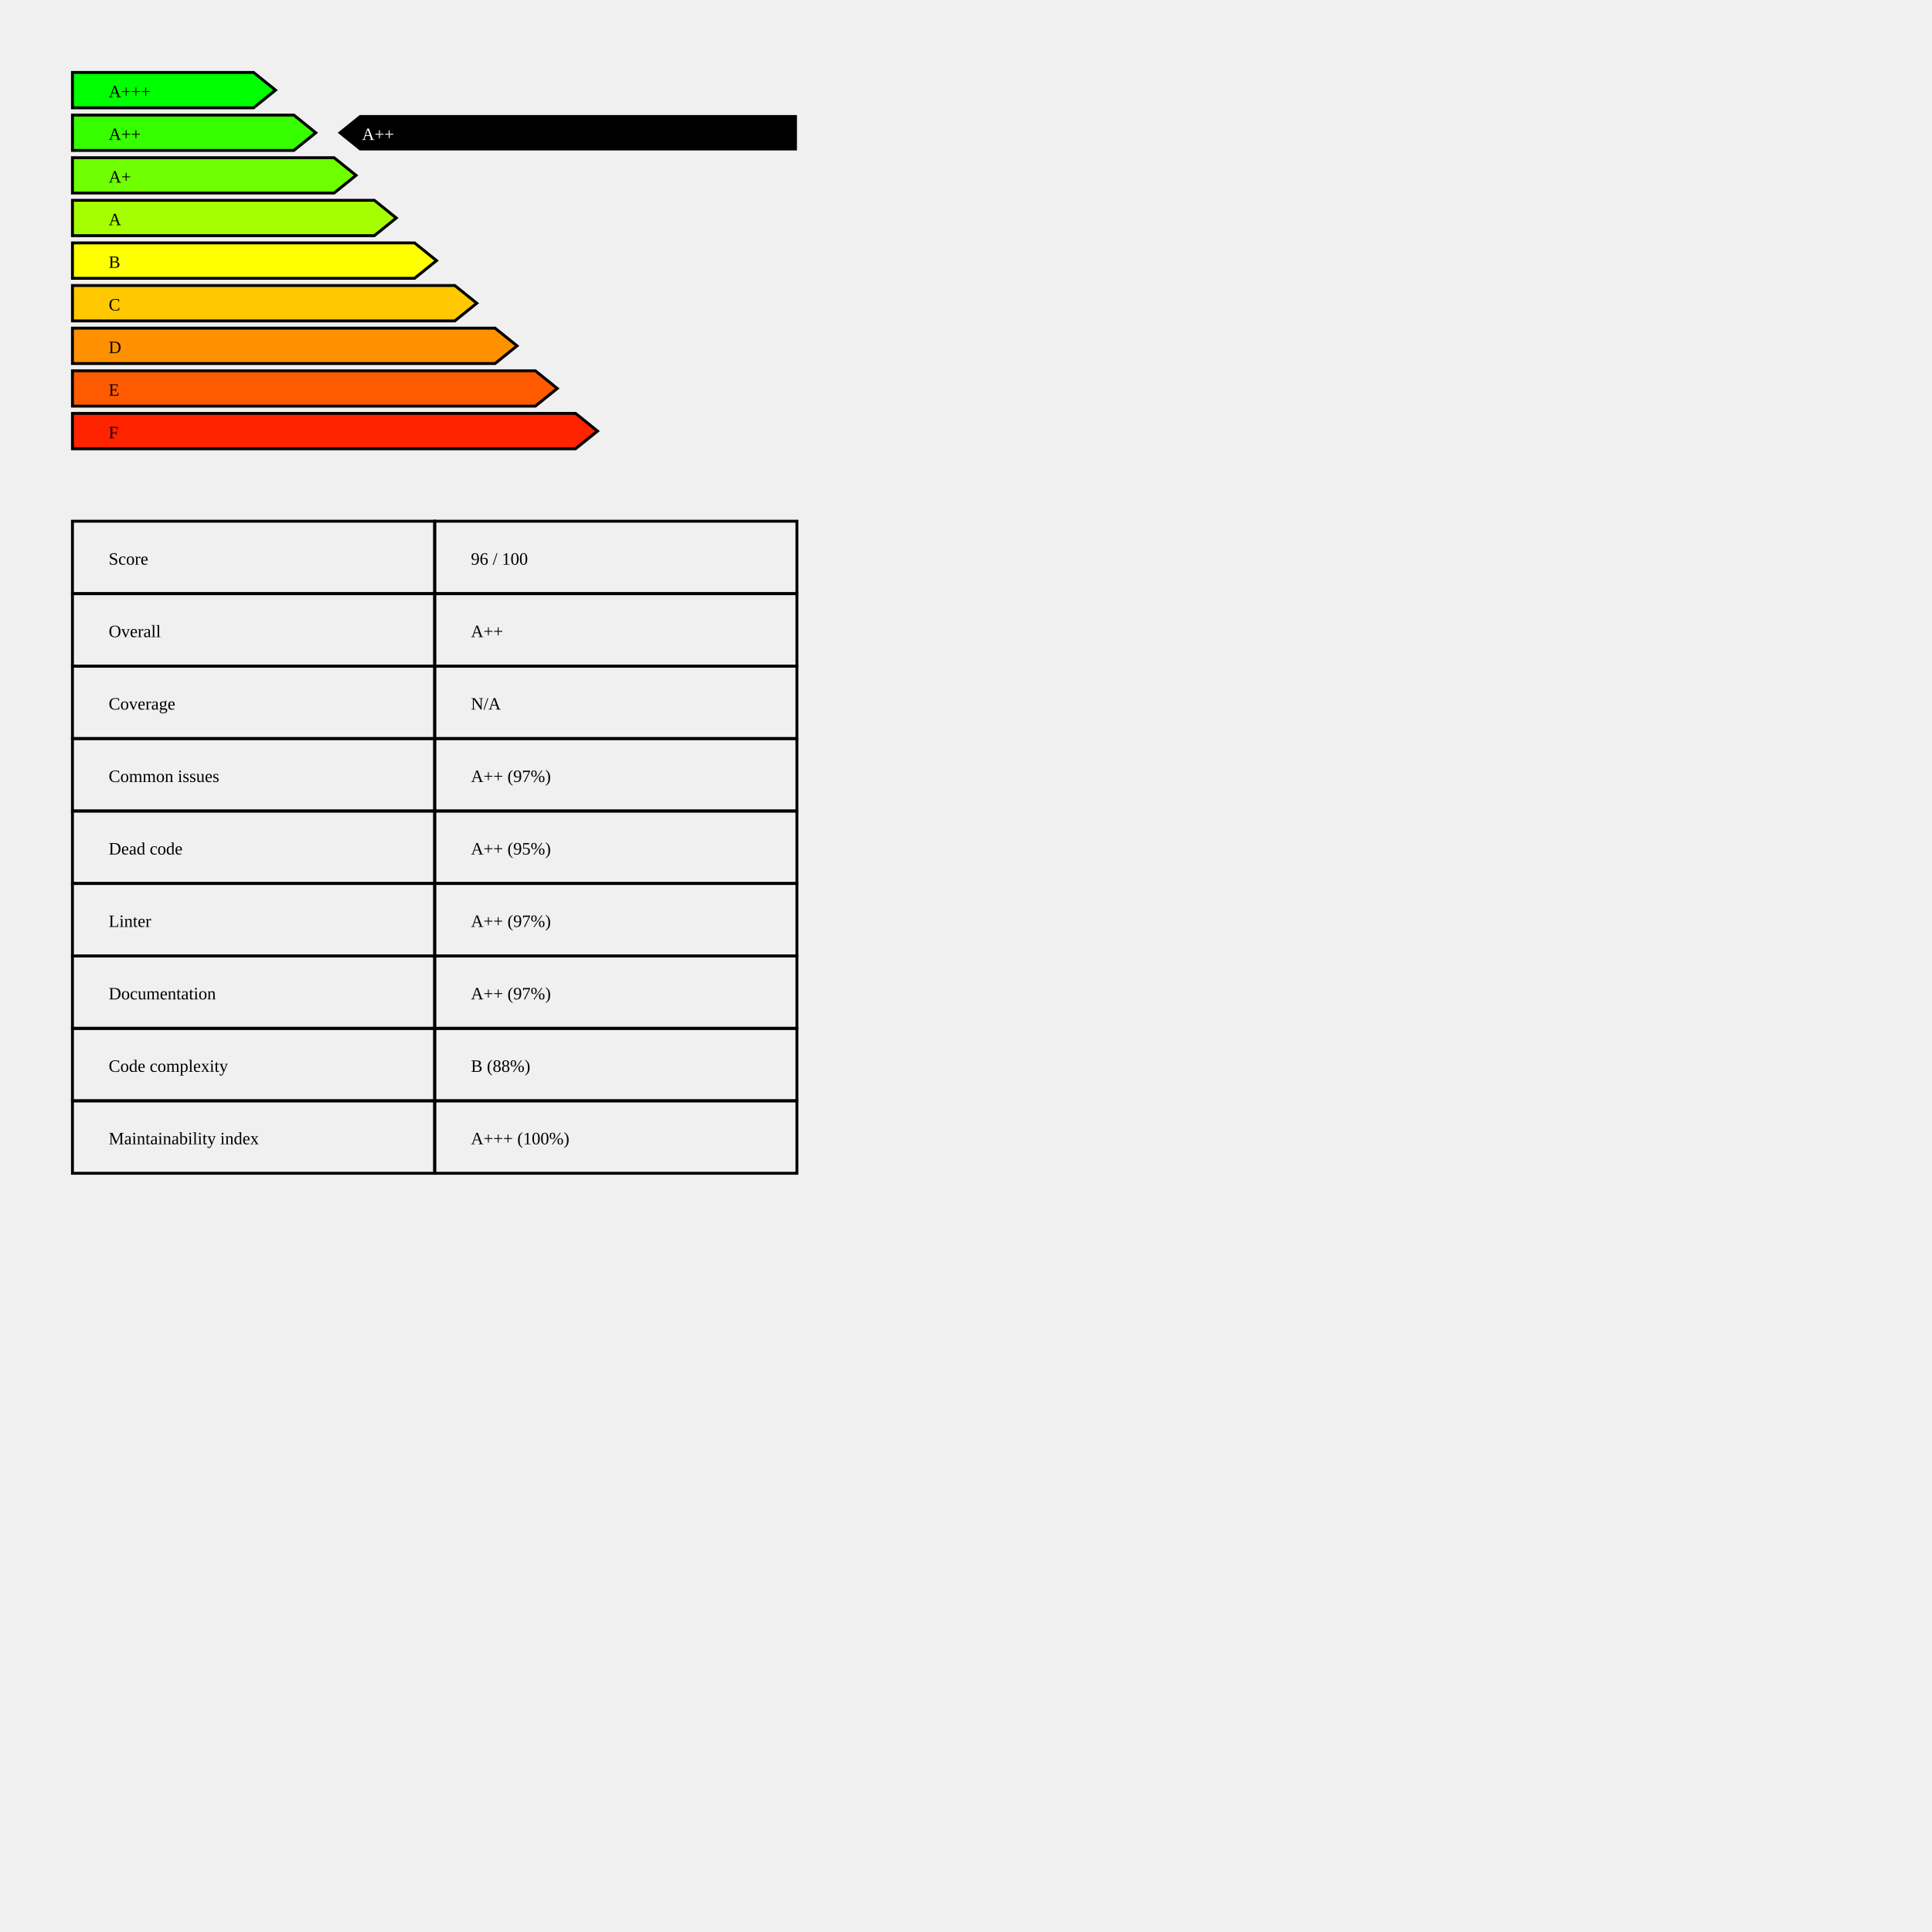
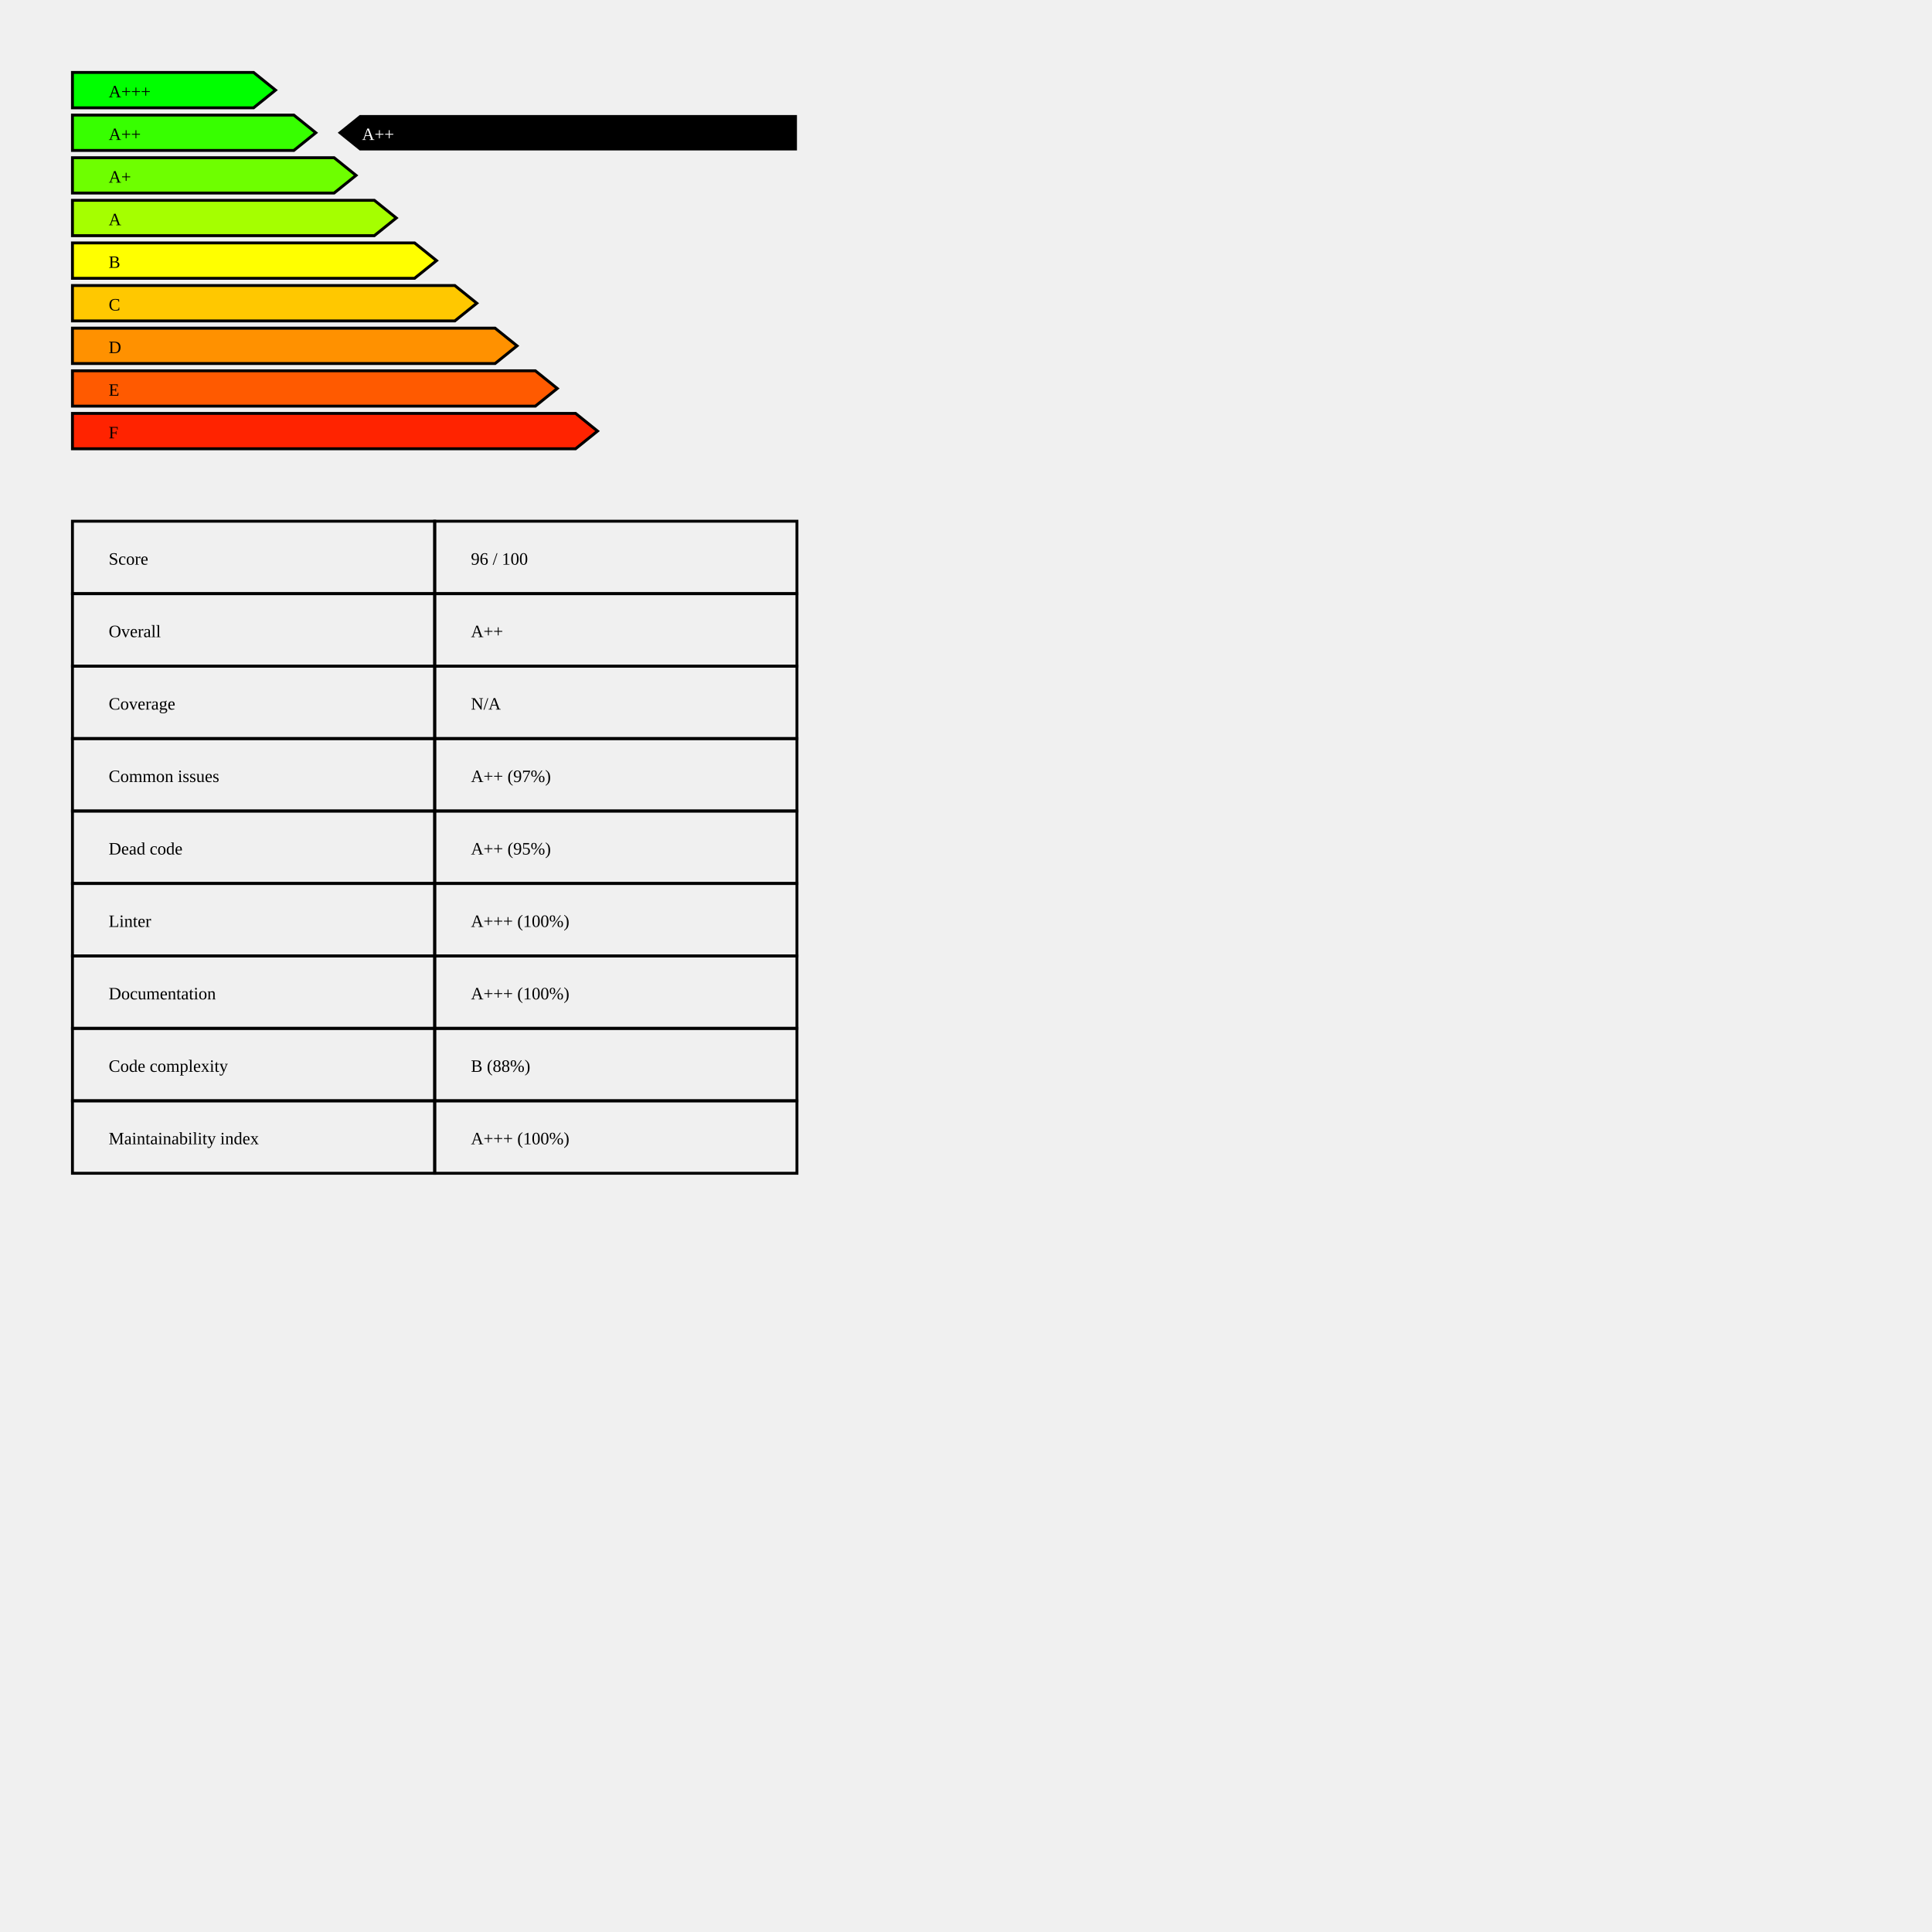
<svg xmlns="http://www.w3.org/2000/svg" baseProfile="full" height="1000pt" version="1.1" width="1000pt">
  <defs />
  <polygon points="50,50.0 175.0,50.0 190.152,62.206 175.0,74.412 50,74.412 50,50.0" style="fill:rgb(0 255 0);stroke:black;stroke-width:2;" />
  <text x="75.0" y="67.206">A+++</text>
  <polygon points="50,79.412 202.778,79.412 217.929,91.618 202.778,103.824 50,103.824 50,79.412" style="fill:rgb(55 255 0);stroke:black;stroke-width:2;" />
  <text x="75.0" y="96.618">A++</text>
  <polygon points="50,108.824 230.556,108.824 245.707,121.029 230.556,133.235 50,133.235 50,108.824" style="fill:rgb(110 255 0);stroke:black;stroke-width:2;" />
  <text x="75.0" y="126.029">A+</text>
  <polygon points="50,138.235 258.333,138.235 273.485,150.441 258.333,162.647 50,162.647 50,138.235" style="fill:rgb(165 255 0);stroke:black;stroke-width:2;" />
  <text x="75.0" y="155.441">A</text>
  <polygon points="50,167.647 286.111,167.647 301.263,179.853 286.111,192.059 50,192.059 50,167.647" style="fill:rgb(255 255 0);stroke:black;stroke-width:2;" />
  <text x="75.0" y="184.853">B</text>
  <polygon points="50,197.059 313.889,197.059 329.04,209.265 313.889,221.471 50,221.471 50,197.059" style="fill:rgb(255 200 0);stroke:black;stroke-width:2;" />
  <text x="75.0" y="214.265">C</text>
  <polygon points="50,226.471 341.667,226.471 356.818,238.676 341.667,250.882 50,250.882 50,226.471" style="fill:rgb(255 145 0);stroke:black;stroke-width:2;" />
  <text x="75.0" y="243.676">D</text>
  <polygon points="50,255.882 369.444,255.882 384.596,268.088 369.444,280.294 50,280.294 50,255.882" style="fill:rgb(255 90 0);stroke:black;stroke-width:2;" />
  <text x="75.0" y="273.088">E</text>
  <polygon points="50,285.294 397.222,285.294 412.374,297.5 397.222,309.706 50,309.706 50,285.294" style="fill:rgb(255 35 0);stroke:black;stroke-width:2;" />
  <text x="75.0" y="302.5">F</text>
  <polygon points="248.232,79.412 233.081,91.618 248.232,103.824 550,103.824 550,79.412" style="fill:black;" />
  <text fill="white" x="249.798" y="96.618">A++</text>
  <text x="75.0" y="389.706">Score</text>
  <text x="325.0" y="389.706">96 / 100</text>
  <polygon points="50,359.706 300,359.706 300,409.706 50,409.706 50,359.706" style="fill:none; stroke:black;stroke-width:2;" />
  <polygon points="300,359.706 550,359.706 550,409.706 300,409.706 300,359.706" style="fill:none; stroke:black;stroke-width:2;" />
  <text x="75.0" y="439.706">Overall</text>
  <text x="325.0" y="439.706">A++</text>
  <polygon points="50,409.706 300,409.706 300,459.706 50,459.706 50,409.706" style="fill:none; stroke:black;stroke-width:2;" />
  <polygon points="300,409.706 550,409.706 550,459.706 300,459.706 300,409.706" style="fill:none; stroke:black;stroke-width:2;" />
  <text x="75.0" y="489.706">Coverage</text>
  <text x="325.0" y="489.706">N/A</text>
  <polygon points="50,459.706 300,459.706 300,509.706 50,509.706 50,459.706" style="fill:none; stroke:black;stroke-width:2;" />
  <polygon points="300,459.706 550,459.706 550,509.706 300,509.706 300,459.706" style="fill:none; stroke:black;stroke-width:2;" />
  <text x="75.0" y="539.706">Common issues</text>
  <text x="325.0" y="539.706">A++  (97%)</text>
  <polygon points="50,509.706 300,509.706 300,559.706 50,559.706 50,509.706" style="fill:none; stroke:black;stroke-width:2;" />
  <polygon points="300,509.706 550,509.706 550,559.706 300,559.706 300,509.706" style="fill:none; stroke:black;stroke-width:2;" />
  <text x="75.0" y="589.706">Dead code</text>
  <text x="325.0" y="589.706">A++  (95%)</text>
  <polygon points="50,559.706 300,559.706 300,609.706 50,609.706 50,559.706" style="fill:none; stroke:black;stroke-width:2;" />
  <polygon points="300,559.706 550,559.706 550,609.706 300,609.706 300,559.706" style="fill:none; stroke:black;stroke-width:2;" />
  <text x="75.0" y="639.706">Linter</text>
-   <text x="325.0" y="639.706">A++  (97%)</text>
+   <text x="325.0" y="639.706">A+++  (100%)</text>
  <polygon points="50,609.706 300,609.706 300,659.706 50,659.706 50,609.706" style="fill:none; stroke:black;stroke-width:2;" />
  <polygon points="300,609.706 550,609.706 550,659.706 300,659.706 300,609.706" style="fill:none; stroke:black;stroke-width:2;" />
  <text x="75.0" y="689.706">Documentation</text>
-   <text x="325.0" y="689.706">A++  (97%)</text>
+   <text x="325.0" y="689.706">A+++  (100%)</text>
  <polygon points="50,659.706 300,659.706 300,709.706 50,709.706 50,659.706" style="fill:none; stroke:black;stroke-width:2;" />
  <polygon points="300,659.706 550,659.706 550,709.706 300,709.706 300,659.706" style="fill:none; stroke:black;stroke-width:2;" />
  <text x="75.0" y="739.706">Code complexity</text>
  <text x="325.0" y="739.706">B  (88%)</text>
  <polygon points="50,709.706 300,709.706 300,759.706 50,759.706 50,709.706" style="fill:none; stroke:black;stroke-width:2;" />
  <polygon points="300,709.706 550,709.706 550,759.706 300,759.706 300,709.706" style="fill:none; stroke:black;stroke-width:2;" />
  <text x="75.0" y="789.706">Maintainability index</text>
  <text x="325.0" y="789.706">A+++  (100%)</text>
  <polygon points="50,759.706 300,759.706 300,809.706 50,809.706 50,759.706" style="fill:none; stroke:black;stroke-width:2;" />
  <polygon points="300,759.706 550,759.706 550,809.706 300,809.706 300,759.706" style="fill:none; stroke:black;stroke-width:2;" />
</svg>
